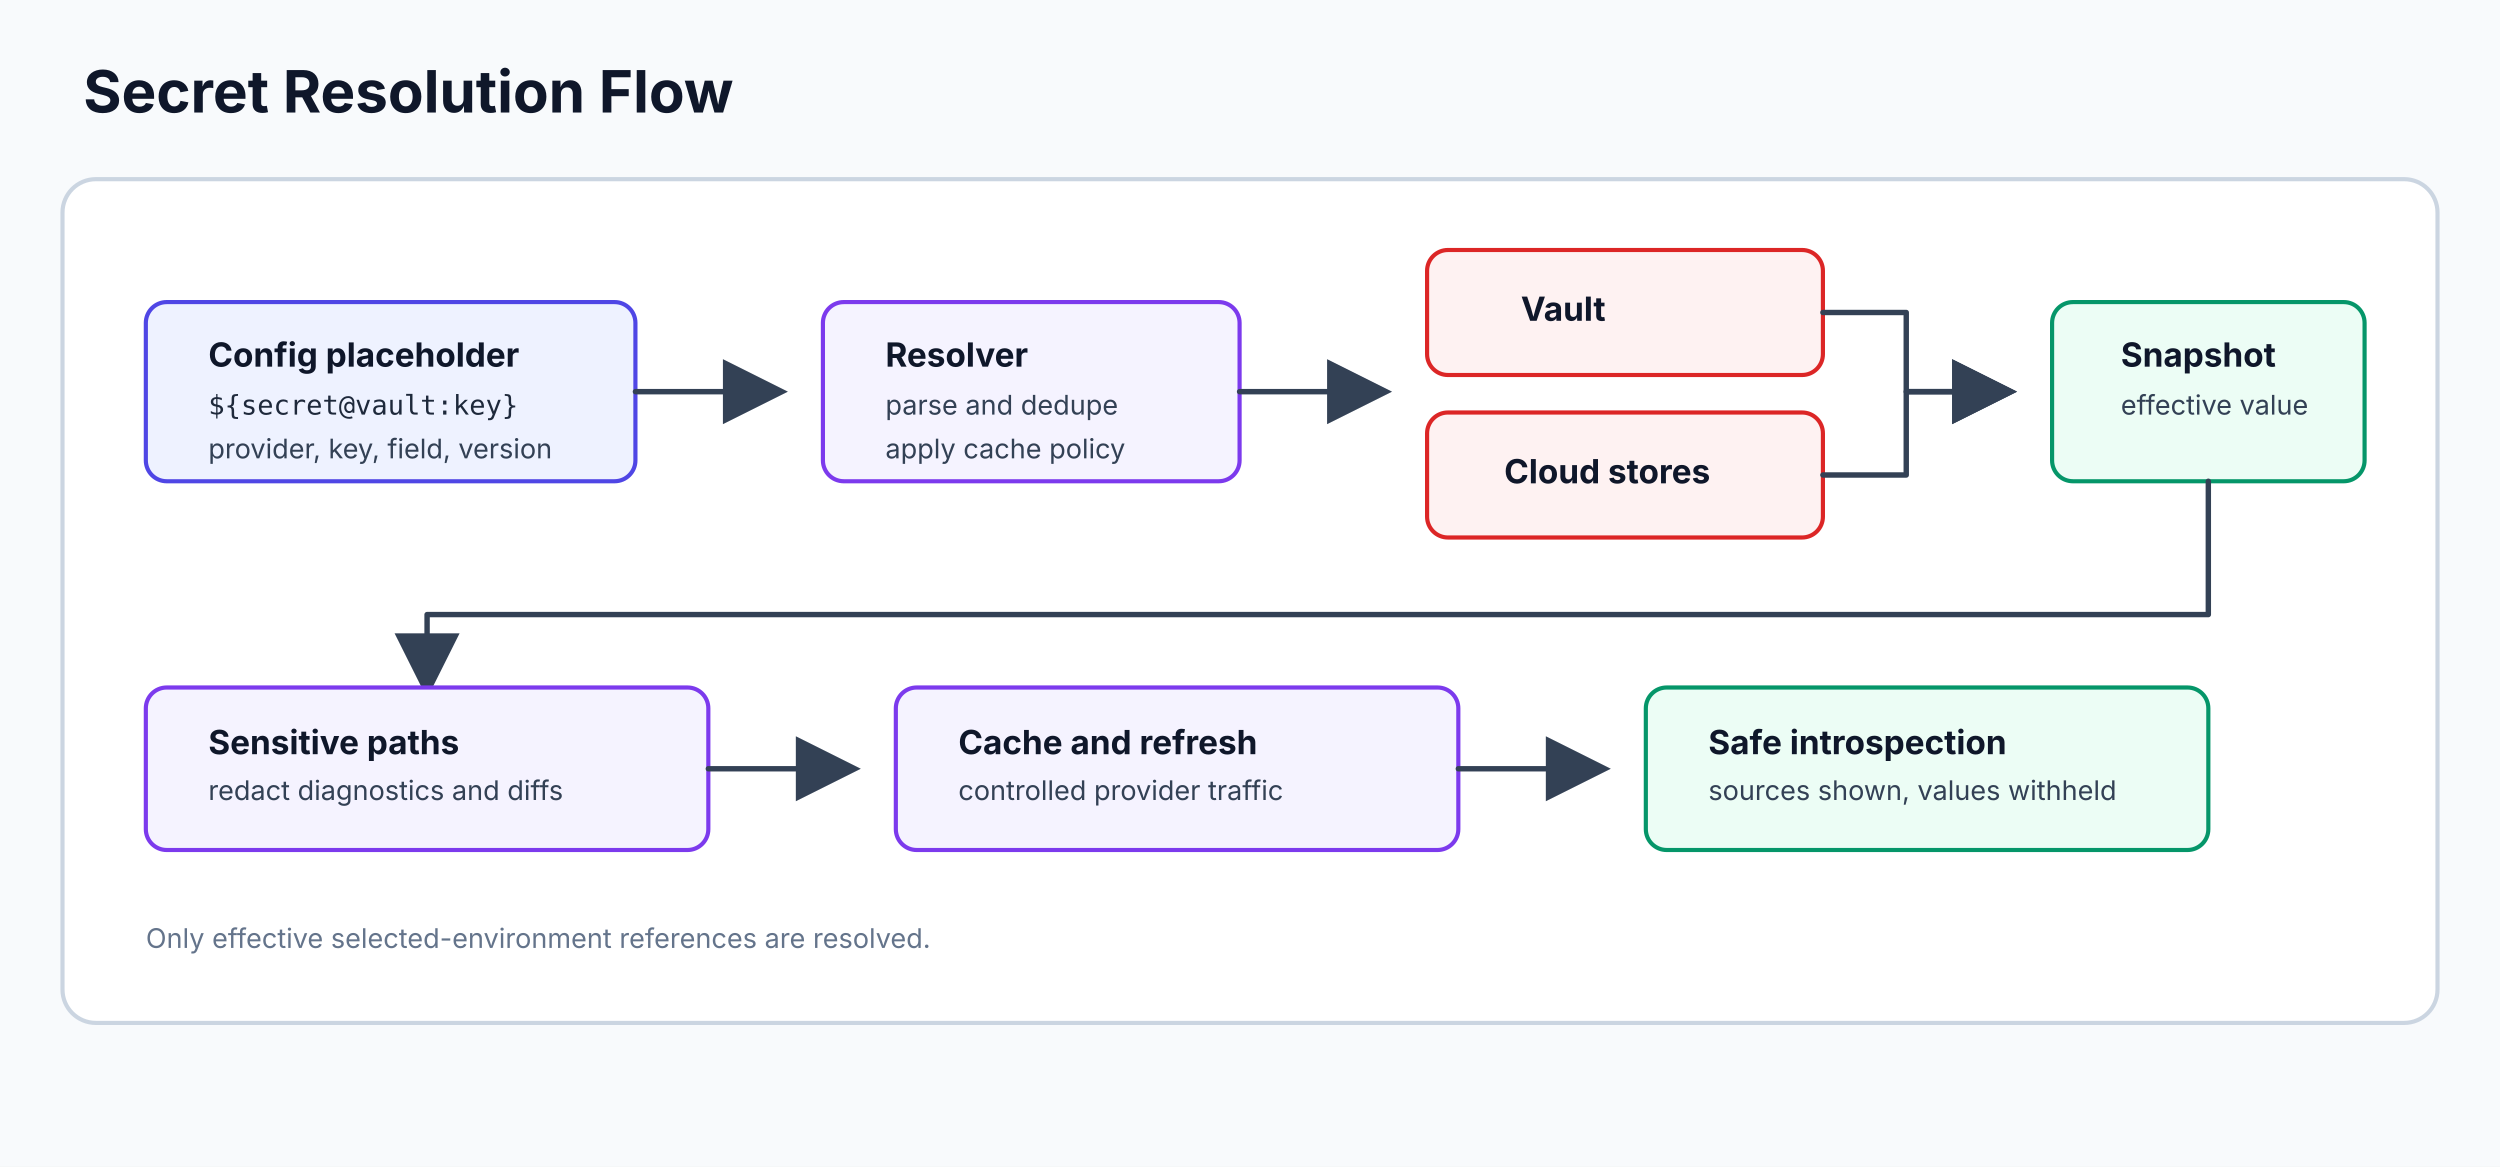
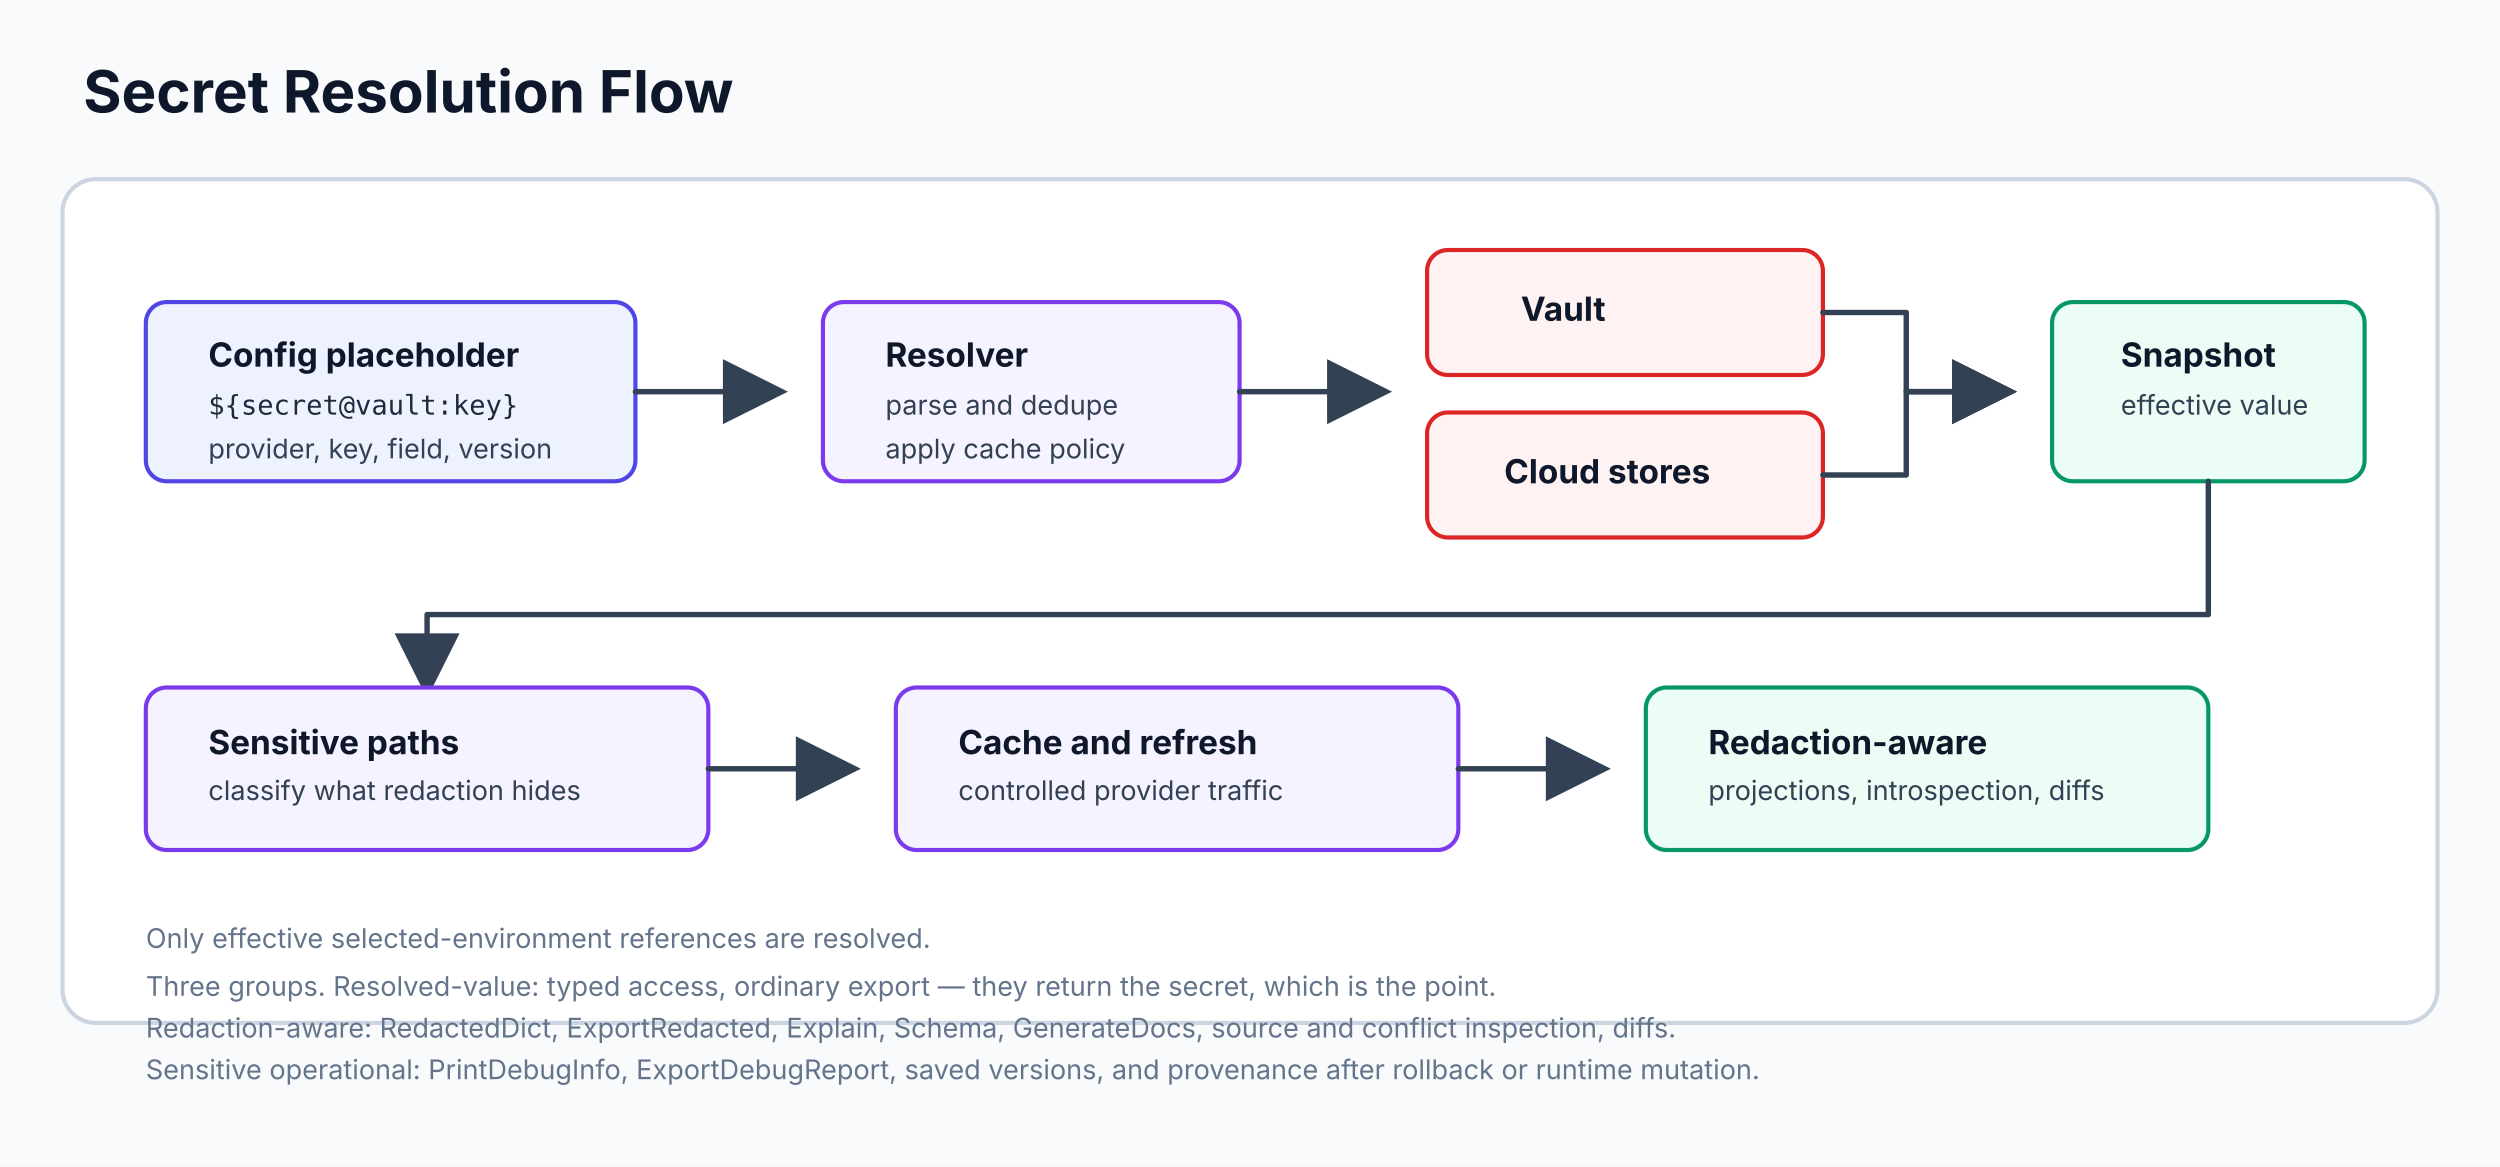
<svg xmlns="http://www.w3.org/2000/svg" width="1200" height="560" viewBox="0 0 1200 560" role="img" aria-labelledby="title desc">
  <defs>
    <marker id="arrow" markerWidth="12" markerHeight="12" refX="10" refY="6" orient="auto" markerUnits="strokeWidth">
      <path d="M0,0 L0,12 L12,6 z" fill="#334155" />
    </marker>
    <style>.bg{fill:#f8fafc}.panel{fill:#fff;stroke:#cbd5e1;stroke-width:2;rx:16}.blue{fill:#eef2ff;stroke:#4f46e5;stroke-width:2;rx:10}.secret{fill:#fef2f2;stroke:#dc2626;stroke-width:2;rx:10}.green{fill:#ecfdf5;stroke:#059669;stroke-width:2;rx:10}.purple{fill:#f5f3ff;stroke:#7c3aed;stroke-width:2;rx:10}.title{font:700 28px -apple-system,BlinkMacSystemFont,"Segoe UI",sans-serif;fill:#0f172a}.label{font:700 16px -apple-system,BlinkMacSystemFont,"Segoe UI",sans-serif;fill:#0f172a}.small{font:13px -apple-system,BlinkMacSystemFont,"Segoe UI",sans-serif;fill:#334155}.mono{font:13px ui-monospace,SFMono-Regular,Menlo,Consolas,monospace;fill:#1e293b}.arrow{stroke:#334155;stroke-width:2.6;fill:none;marker-end:url(#arrow);stroke-linecap:round;stroke-linejoin:round}.note{font:13px -apple-system,BlinkMacSystemFont,"Segoe UI",sans-serif;fill:#64748b}</style>
  </defs>
  <rect class="bg" width="1200" height="560" />
  <text class="title" x="40" y="54">Secret Resolution Flow</text>
  <rect class="panel" x="30" y="86" width="1140" height="405" />
  <rect class="blue" x="70" y="145" width="235" height="86" />
  <text class="label" x="100" y="176">Config placeholder</text>
  <text class="mono" x="100" y="199">${secret@vault:key}</text>
  <text class="small" x="100" y="220">provider, key, field, version</text>
  <line class="arrow" x1="305" y1="188" x2="373" y2="188" />
  <rect class="purple" x="395" y="145" width="200" height="86" />
  <text class="label" x="425" y="176">Resolver</text>
  <text class="small" x="425" y="199">parse and dedupe</text>
  <text class="small" x="425" y="220">apply cache policy</text>
  <line class="arrow" x1="595" y1="188" x2="663" y2="188" />
  <rect class="secret" x="685" y="120" width="190" height="60" />
  <text class="label" x="730" y="154">Vault</text>
  <rect class="secret" x="685" y="198" width="190" height="60" />
  <text class="label" x="722" y="232">Cloud stores</text>
  <path class="arrow" d="M875 150 L915 150 L915 188 L963 188" />
  <path class="arrow" d="M875 228 L915 228 L915 188 L963 188" />
  <rect class="green" x="985" y="145" width="150" height="86" />
  <text class="label" x="1018" y="176">Snapshot</text>
  <text class="small" x="1018" y="199">effective value</text>
  <path class="arrow" d="M1060 231 L1060 295 L205 295 L205 330" />
  <rect class="purple" x="70" y="330" width="270" height="78" />
  <text class="label" x="100" y="362">Sensitive paths</text>
-   <text class="small" x="100" y="384">redact diagnostics and diffs</text>
+   <text class="small" x="100" y="384">classify what redaction hides</text>
  <line class="arrow" x1="340" y1="369" x2="408" y2="369" />
  <rect class="purple" x="430" y="330" width="270" height="78" />
  <text class="label" x="460" y="362">Cache and refresh</text>
  <text class="small" x="460" y="384">controlled provider traffic</text>
  <line class="arrow" x1="700" y1="369" x2="768" y2="369" />
  <rect class="green" x="790" y="330" width="270" height="78" />
-   <text class="label" x="820" y="362">Safe introspection</text>
-   <text class="small" x="820" y="384">sources shown, values withheld</text>
+   <text class="label" x="820" y="362">Redaction-aware</text>
+   <text class="small" x="820" y="384">projections, introspection, diffs</text>
  <text class="note" x="70" y="455">Only effective selected-environment references are resolved.</text>
+   <text class="note" x="70" y="478">Three groups. Resolved-value: typed access, ordinary export — they return the secret, which is the point.</text>
+   <text class="note" x="70" y="498">Redaction-aware: RedactedDict, ExportRedacted, Explain, Schema, GenerateDocs, source and conflict inspection, diffs.</text>
+   <text class="note" x="70" y="518">Sensitive operational: PrintDebugInfo, ExportDebugReport, saved versions, and provenance after rollback or runtime mutation.</text>
</svg>
